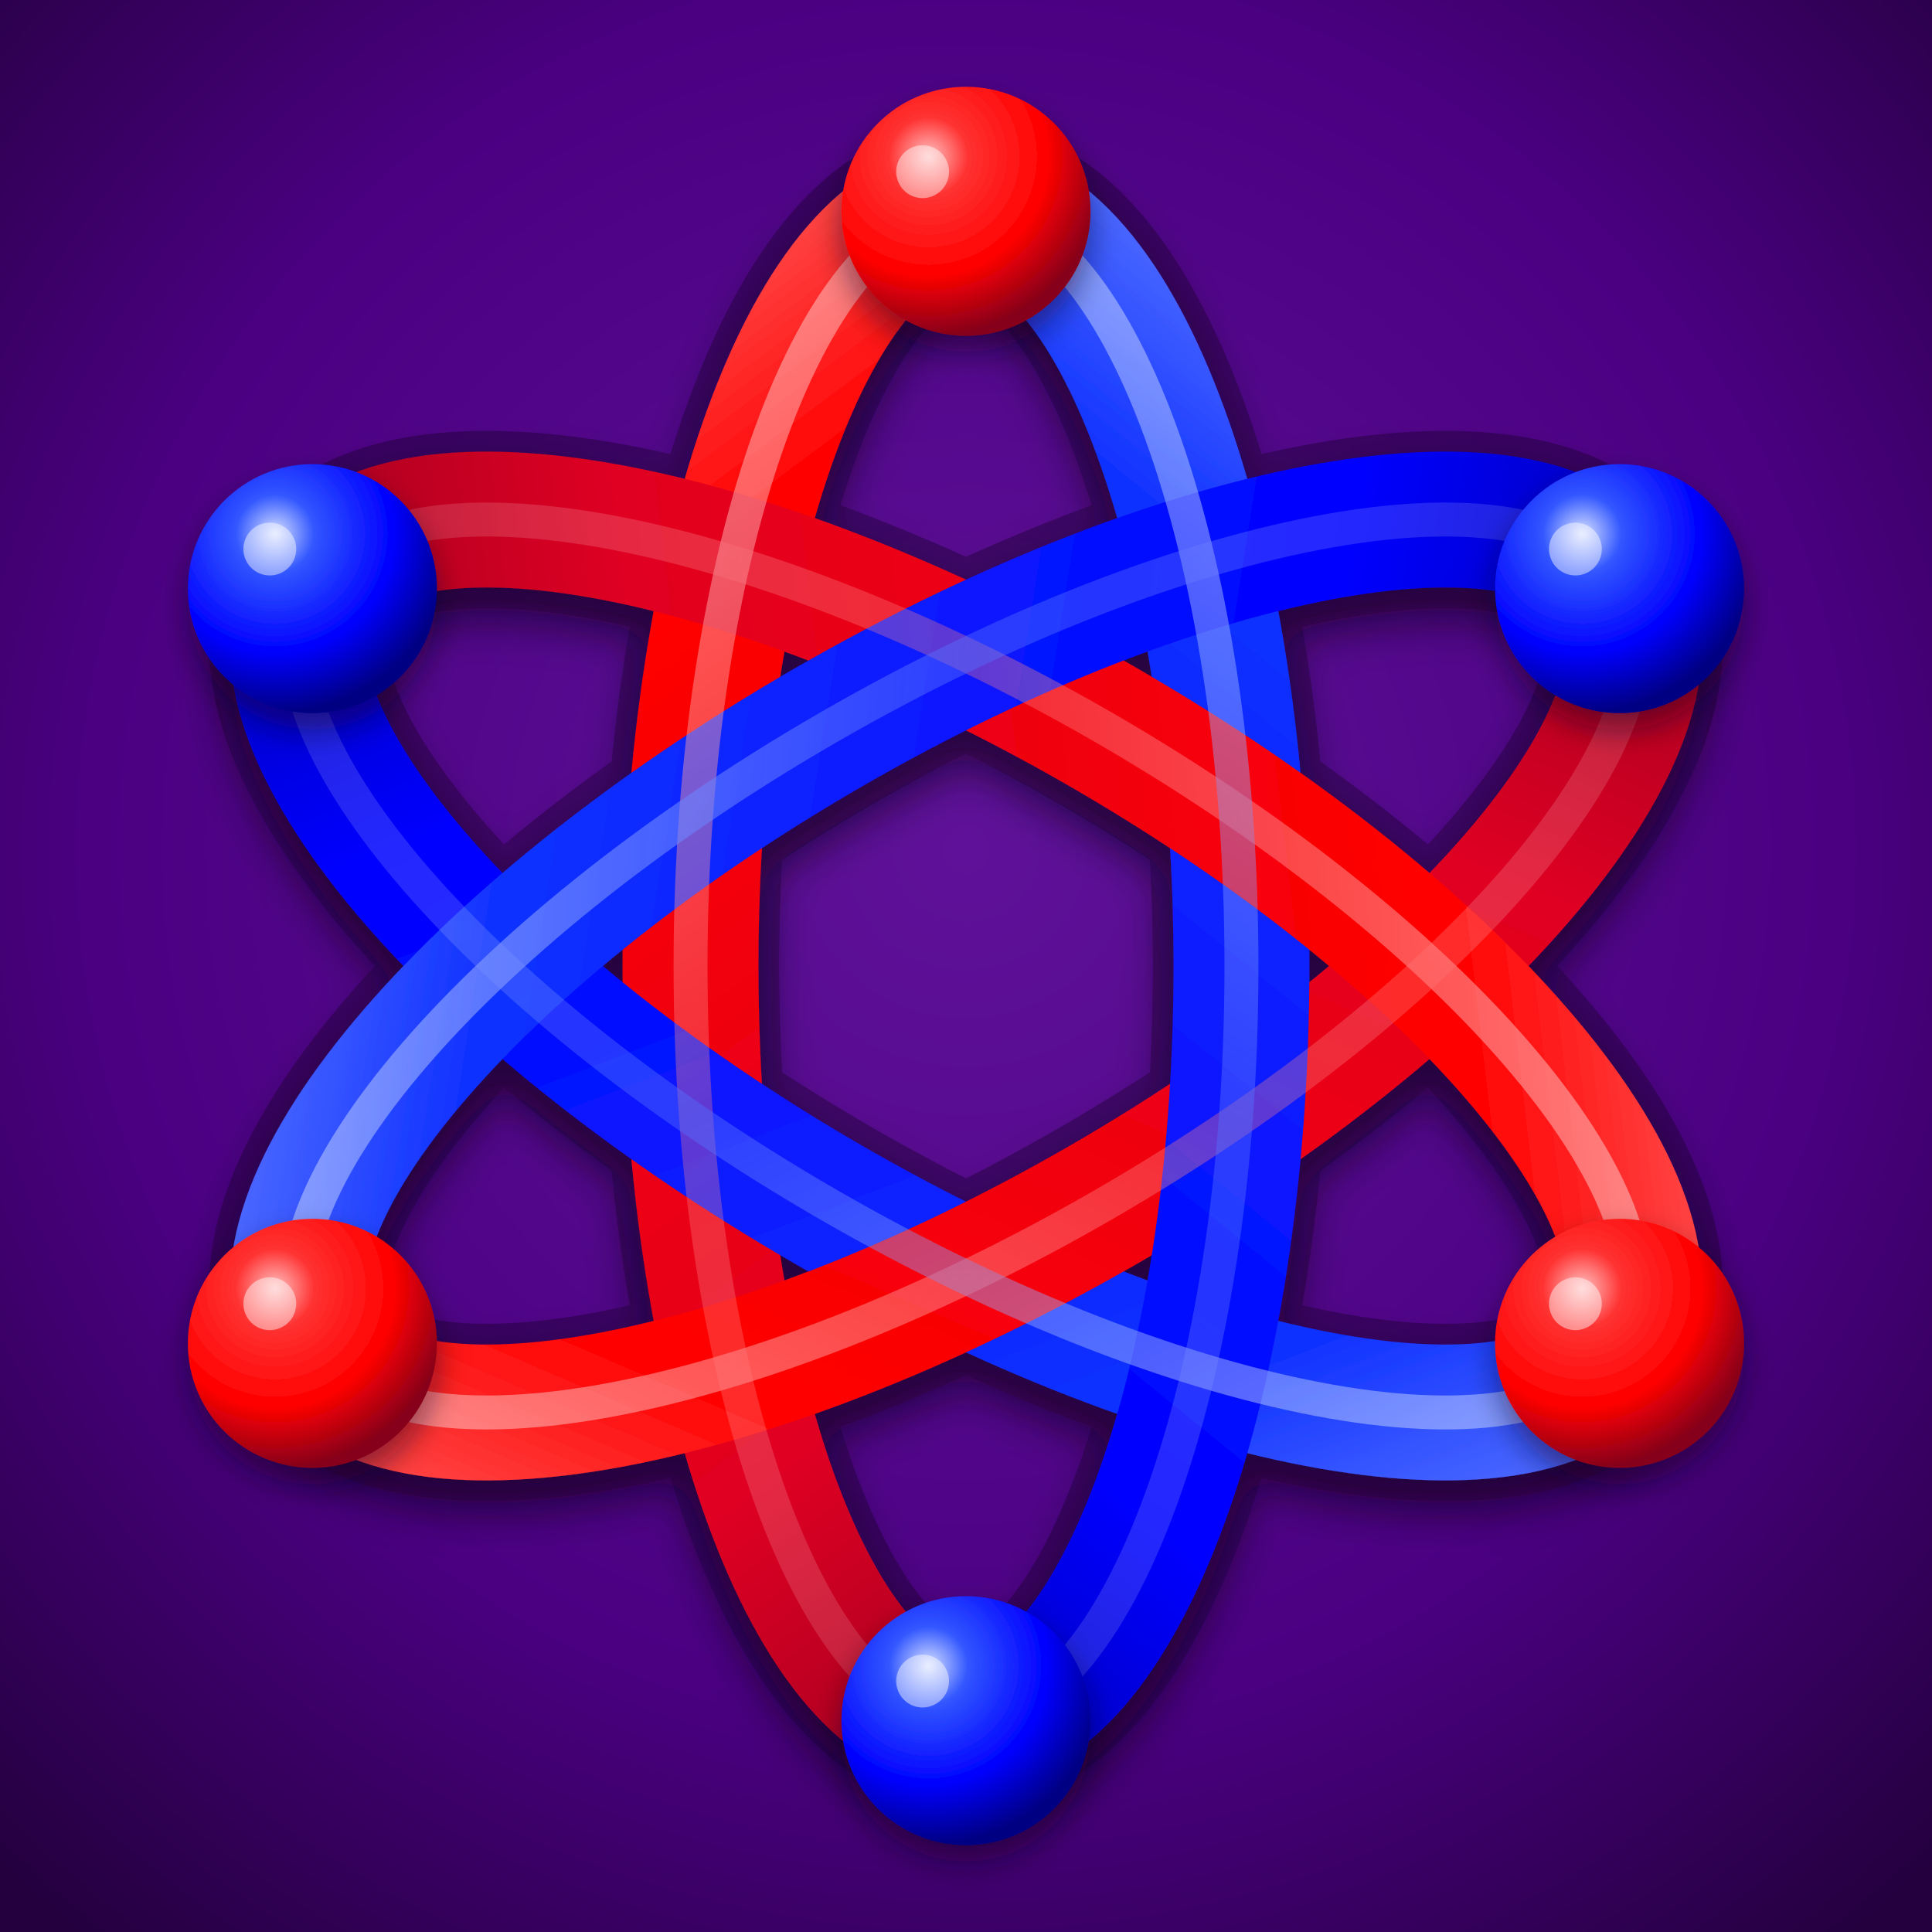
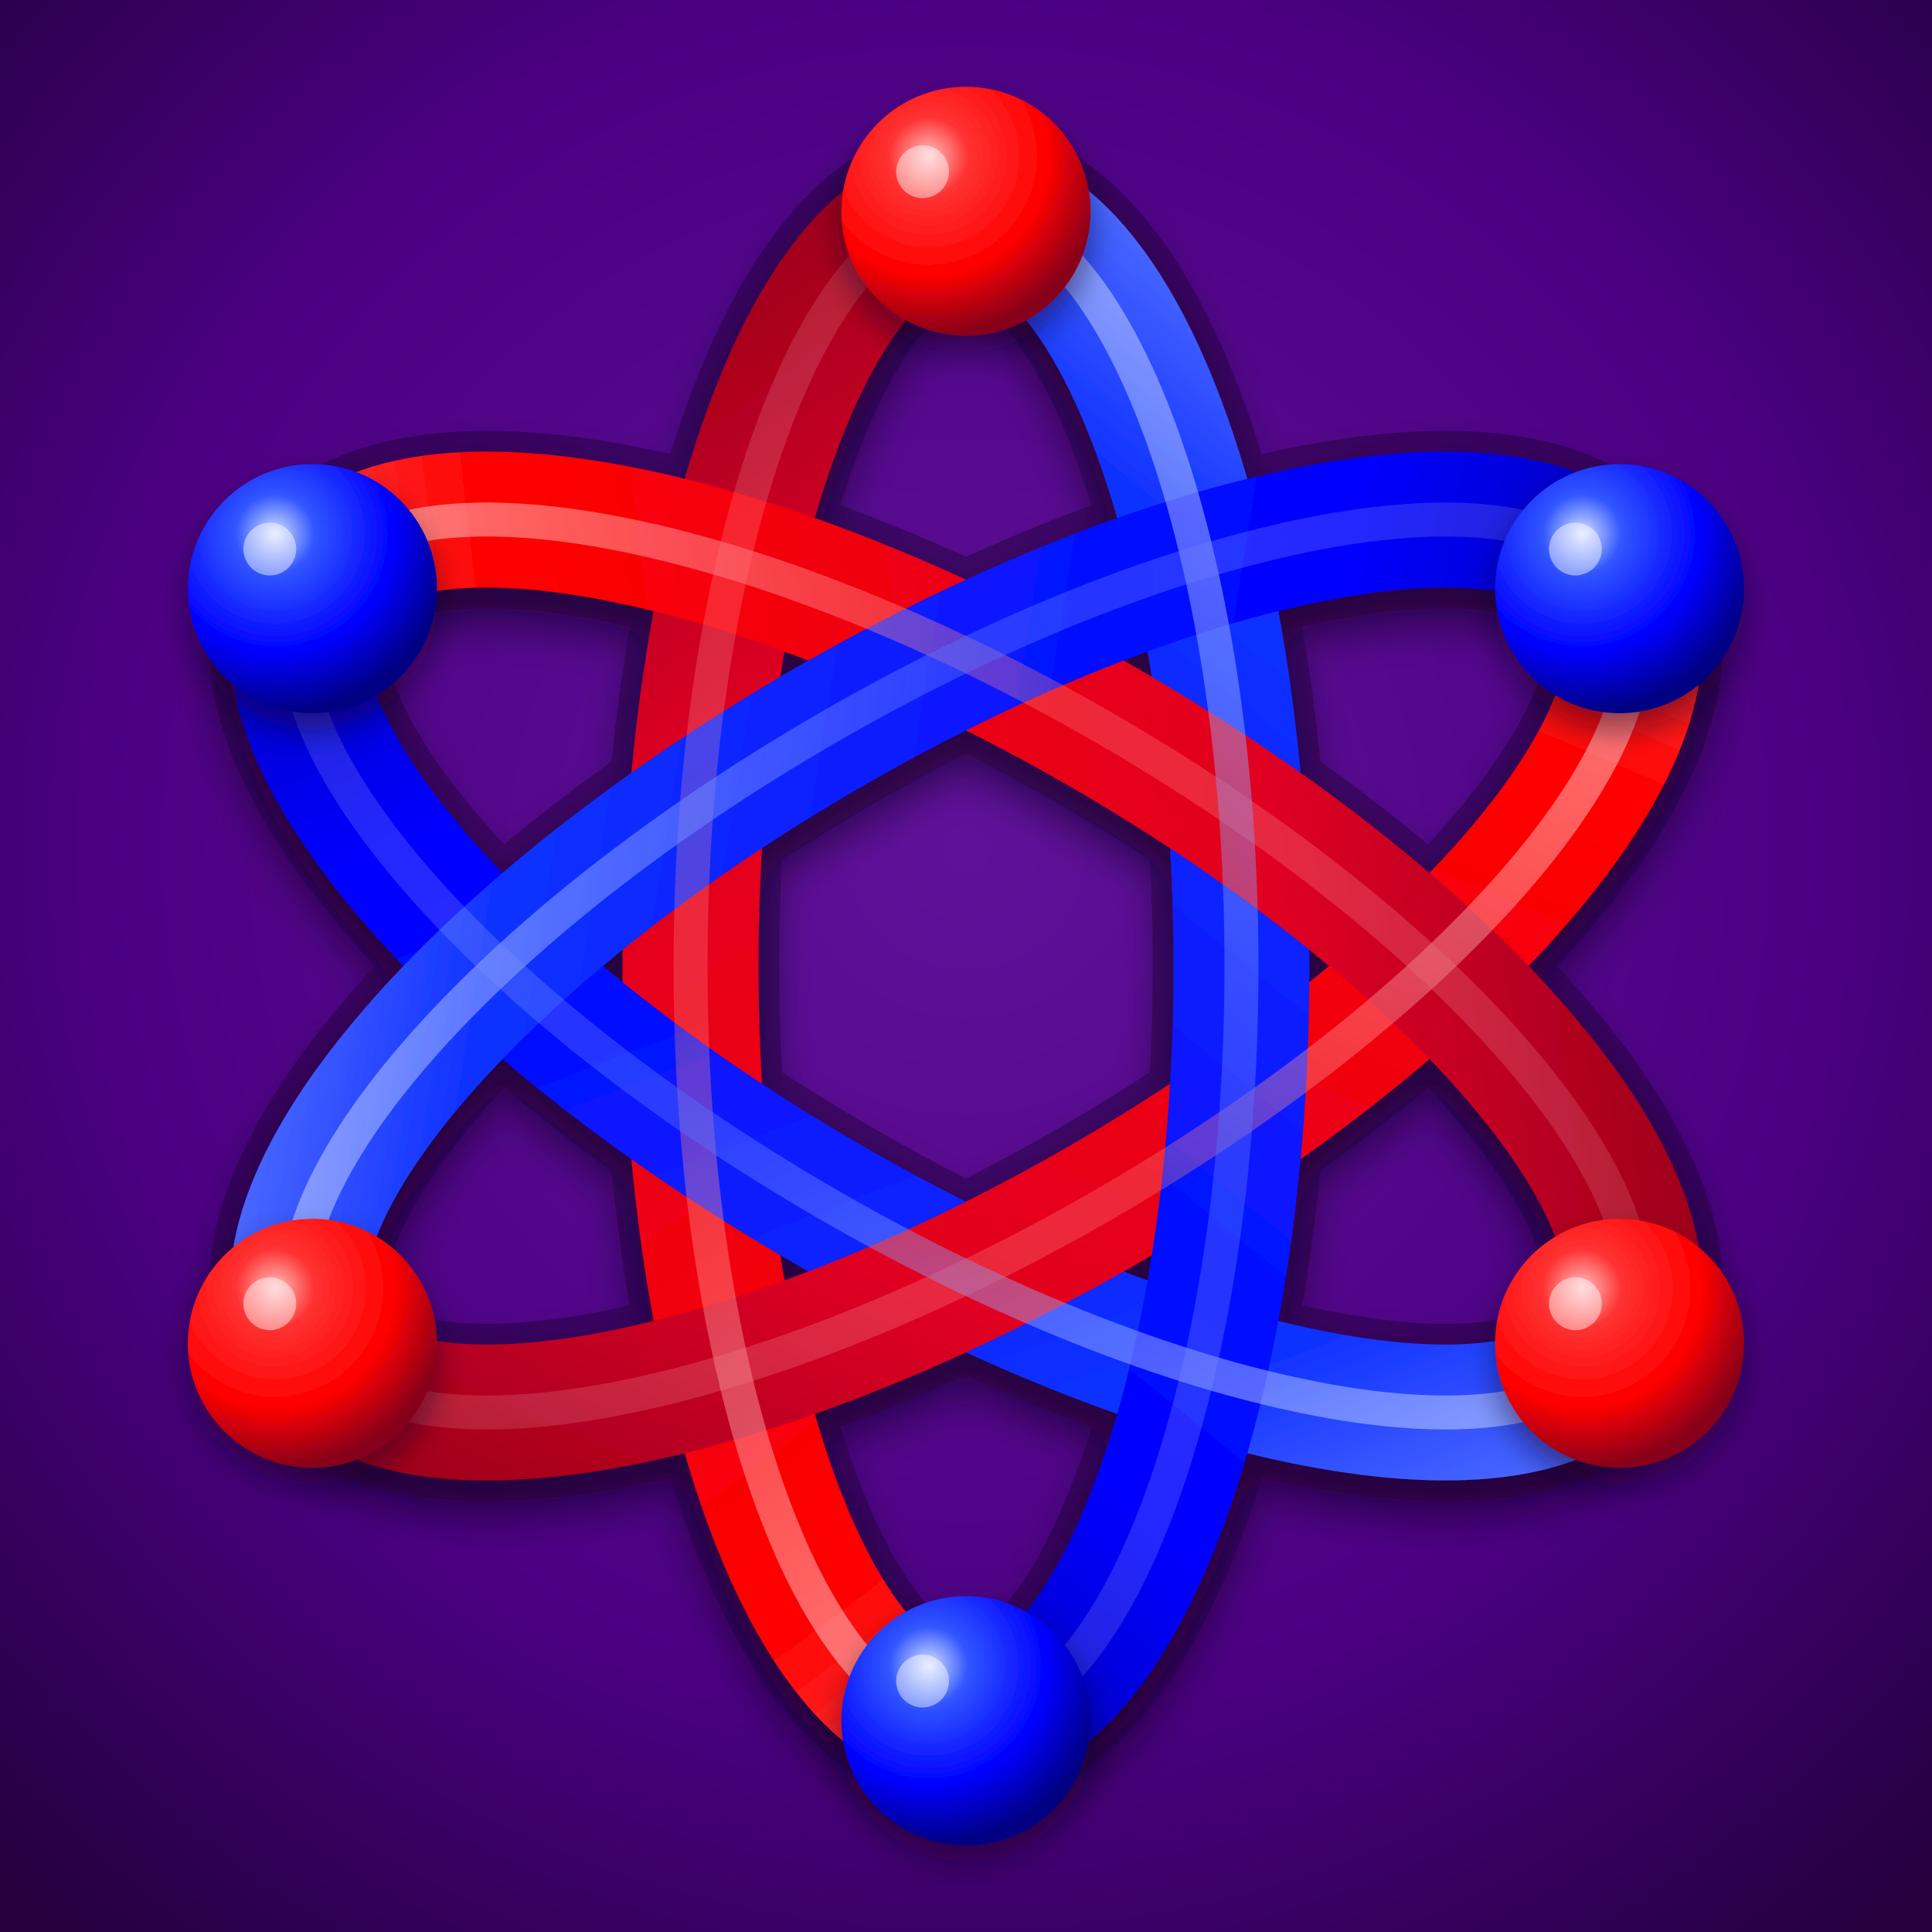
<svg xmlns="http://www.w3.org/2000/svg" viewBox="0 0 1024 1024" width="1024" height="1024" role="img" aria-labelledby="title desc">
  <defs>
    <radialGradient id="background" cx="50%" cy="44%" r="72%">
      <stop offset="0" stop-color="#5f1299" />
      <stop offset=".62" stop-color="#4b0082" />
      <stop offset="1" stop-color="#24003f" />
    </radialGradient>
-     <linearGradient id="red-ribbon" x1="230" y1="160" x2="760" y2="870" gradientUnits="userSpaceOnUse">
+     <linearGradient id="red-ribbon" x1="760" y1="870" x2="230" y2="160" gradientUnits="userSpaceOnUse">
      <stop offset="0" stop-color="#ff7474" />
-       <stop offset=".22" stop-color="#ff0000" />
+       <stop offset=".24" stop-color="#ff0000" />
      <stop offset=".68" stop-color="#e00021" />
      <stop offset="1" stop-color="#85001e" />
    </linearGradient>
    <linearGradient id="blue-ribbon" x1="820" y1="140" x2="220" y2="880" gradientUnits="userSpaceOnUse">
      <stop offset="0" stop-color="#8aa2ff" />
      <stop offset=".24" stop-color="#1133ff" />
      <stop offset=".68" stop-color="#0000ff" />
      <stop offset="1" stop-color="#05007f" />
    </linearGradient>
-     <linearGradient id="red-highlight" x1="300" y1="110" x2="760" y2="780" gradientUnits="userSpaceOnUse">
-       <stop offset="0" stop-color="#ffd0d0" stop-opacity=".92" />
-       <stop offset=".55" stop-color="#ff7c7c" stop-opacity=".46" />
-       <stop offset="1" stop-color="#ffffff" stop-opacity=".12" />
+     <linearGradient id="red-highlight" x1="760" y1="780" x2="300" y2="110" gradientUnits="userSpaceOnUse">
+       <stop offset="0" stop-color="#ffd0d0" stop-opacity=".9" />
+       <stop offset=".52" stop-color="#ff7c7c" stop-opacity=".44" />
+       <stop offset="1" stop-color="#ffffff" stop-opacity=".1" />
    </linearGradient>
    <linearGradient id="blue-highlight" x1="760" y1="120" x2="260" y2="850" gradientUnits="userSpaceOnUse">
      <stop offset="0" stop-color="#dce5ff" stop-opacity=".9" />
      <stop offset=".52" stop-color="#6d8cff" stop-opacity=".44" />
      <stop offset="1" stop-color="#ffffff" stop-opacity=".1" />
    </linearGradient>
    <radialGradient id="red-ball" cx="35%" cy="28%" r="72%">
      <stop offset="0" stop-color="#ffc1c1" />
      <stop offset=".22" stop-color="#ff3232" />
      <stop offset=".66" stop-color="#ff0000" />
      <stop offset="1" stop-color="#86001a" />
    </radialGradient>
    <radialGradient id="blue-ball" cx="35%" cy="28%" r="72%">
      <stop offset="0" stop-color="#d8e2ff" />
      <stop offset=".22" stop-color="#3156ff" />
      <stop offset=".66" stop-color="#0000ff" />
      <stop offset="1" stop-color="#050082" />
    </radialGradient>
    <filter id="shadow" x="-20%" y="-20%" width="140%" height="140%">
      <feDropShadow dx="0" dy="12" stdDeviation="10" flood-color="#150021" flood-opacity=".58" />
    </filter>
    <filter id="ball-shadow" x="-40%" y="-40%" width="180%" height="180%">
      <feDropShadow dx="0" dy="9" stdDeviation="8" flood-color="#13001f" flood-opacity=".5" />
    </filter>
  </defs>
  <rect width="1024" height="1024" fill="url(#background)" />
  <g fill="none" stroke="#170027" stroke-width="94" stroke-linecap="round" stroke-linejoin="round" opacity=".42" filter="url(#shadow)">
    <path d="M512 112 A146 400 0 0 0 512 912" />
    <path d="M512 912 A146 400 0 0 0 512 112" />
    <path d="M512 112 A146 400 0 0 0 512 912" transform="rotate(120 512 512)" />
    <path d="M512 912 A146 400 0 0 0 512 112" transform="rotate(120 512 512)" />
    <path d="M512 112 A146 400 0 0 0 512 912" transform="rotate(240 512 512)" />
    <path d="M512 912 A146 400 0 0 0 512 112" transform="rotate(240 512 512)" />
  </g>
  <g fill="none" stroke-width="72" stroke-linecap="round" stroke-linejoin="round" filter="url(#shadow)">
    <path d="M512 112 A146 400 0 0 0 512 912" stroke="url(#red-ribbon)" />
    <path d="M512 912 A146 400 0 0 0 512 112" transform="rotate(120 512 512)" stroke="url(#blue-ribbon)" />
    <path d="M512 112 A146 400 0 0 0 512 912" transform="rotate(240 512 512)" stroke="url(#red-ribbon)" />
    <path d="M512 912 A146 400 0 0 0 512 112" stroke="url(#blue-ribbon)" />
    <path d="M512 112 A146 400 0 0 0 512 912" transform="rotate(120 512 512)" stroke="url(#red-ribbon)" />
    <path d="M512 912 A146 400 0 0 0 512 112" transform="rotate(240 512 512)" stroke="url(#blue-ribbon)" />
  </g>
  <g fill="none" stroke-width="18" stroke-linecap="round" stroke-linejoin="round" opacity=".72">
    <path d="M512 112 A146 400 0 0 0 512 912" stroke="url(#red-highlight)" />
    <path d="M512 112 A146 400 0 0 0 512 912" transform="rotate(120 512 512)" stroke="url(#red-highlight)" />
    <path d="M512 112 A146 400 0 0 0 512 912" transform="rotate(240 512 512)" stroke="url(#red-highlight)" />
    <path d="M512 912 A146 400 0 0 0 512 112" stroke="url(#blue-highlight)" />
    <path d="M512 912 A146 400 0 0 0 512 112" transform="rotate(120 512 512)" stroke="url(#blue-highlight)" />
    <path d="M512 912 A146 400 0 0 0 512 112" transform="rotate(240 512 512)" stroke="url(#blue-highlight)" />
  </g>
  <g filter="url(#ball-shadow)">
    <circle cx="512" cy="112" r="66" fill="url(#red-ball)" />
    <circle cx="858.41" cy="712" r="66" fill="url(#red-ball)" />
    <circle cx="165.59" cy="712" r="66" fill="url(#red-ball)" />
    <circle cx="512" cy="912" r="66" fill="url(#blue-ball)" />
    <circle cx="165.59" cy="312" r="66" fill="url(#blue-ball)" />
    <circle cx="858.41" cy="312" r="66" fill="url(#blue-ball)" />
  </g>
  <g fill="#ffffff" opacity=".46">
    <circle cx="489" cy="91" r="14" />
    <circle cx="835" cy="691" r="14" />
    <circle cx="143" cy="691" r="14" />
    <circle cx="489" cy="891" r="14" />
    <circle cx="143" cy="291" r="14" />
    <circle cx="835" cy="291" r="14" />
  </g>
</svg>
